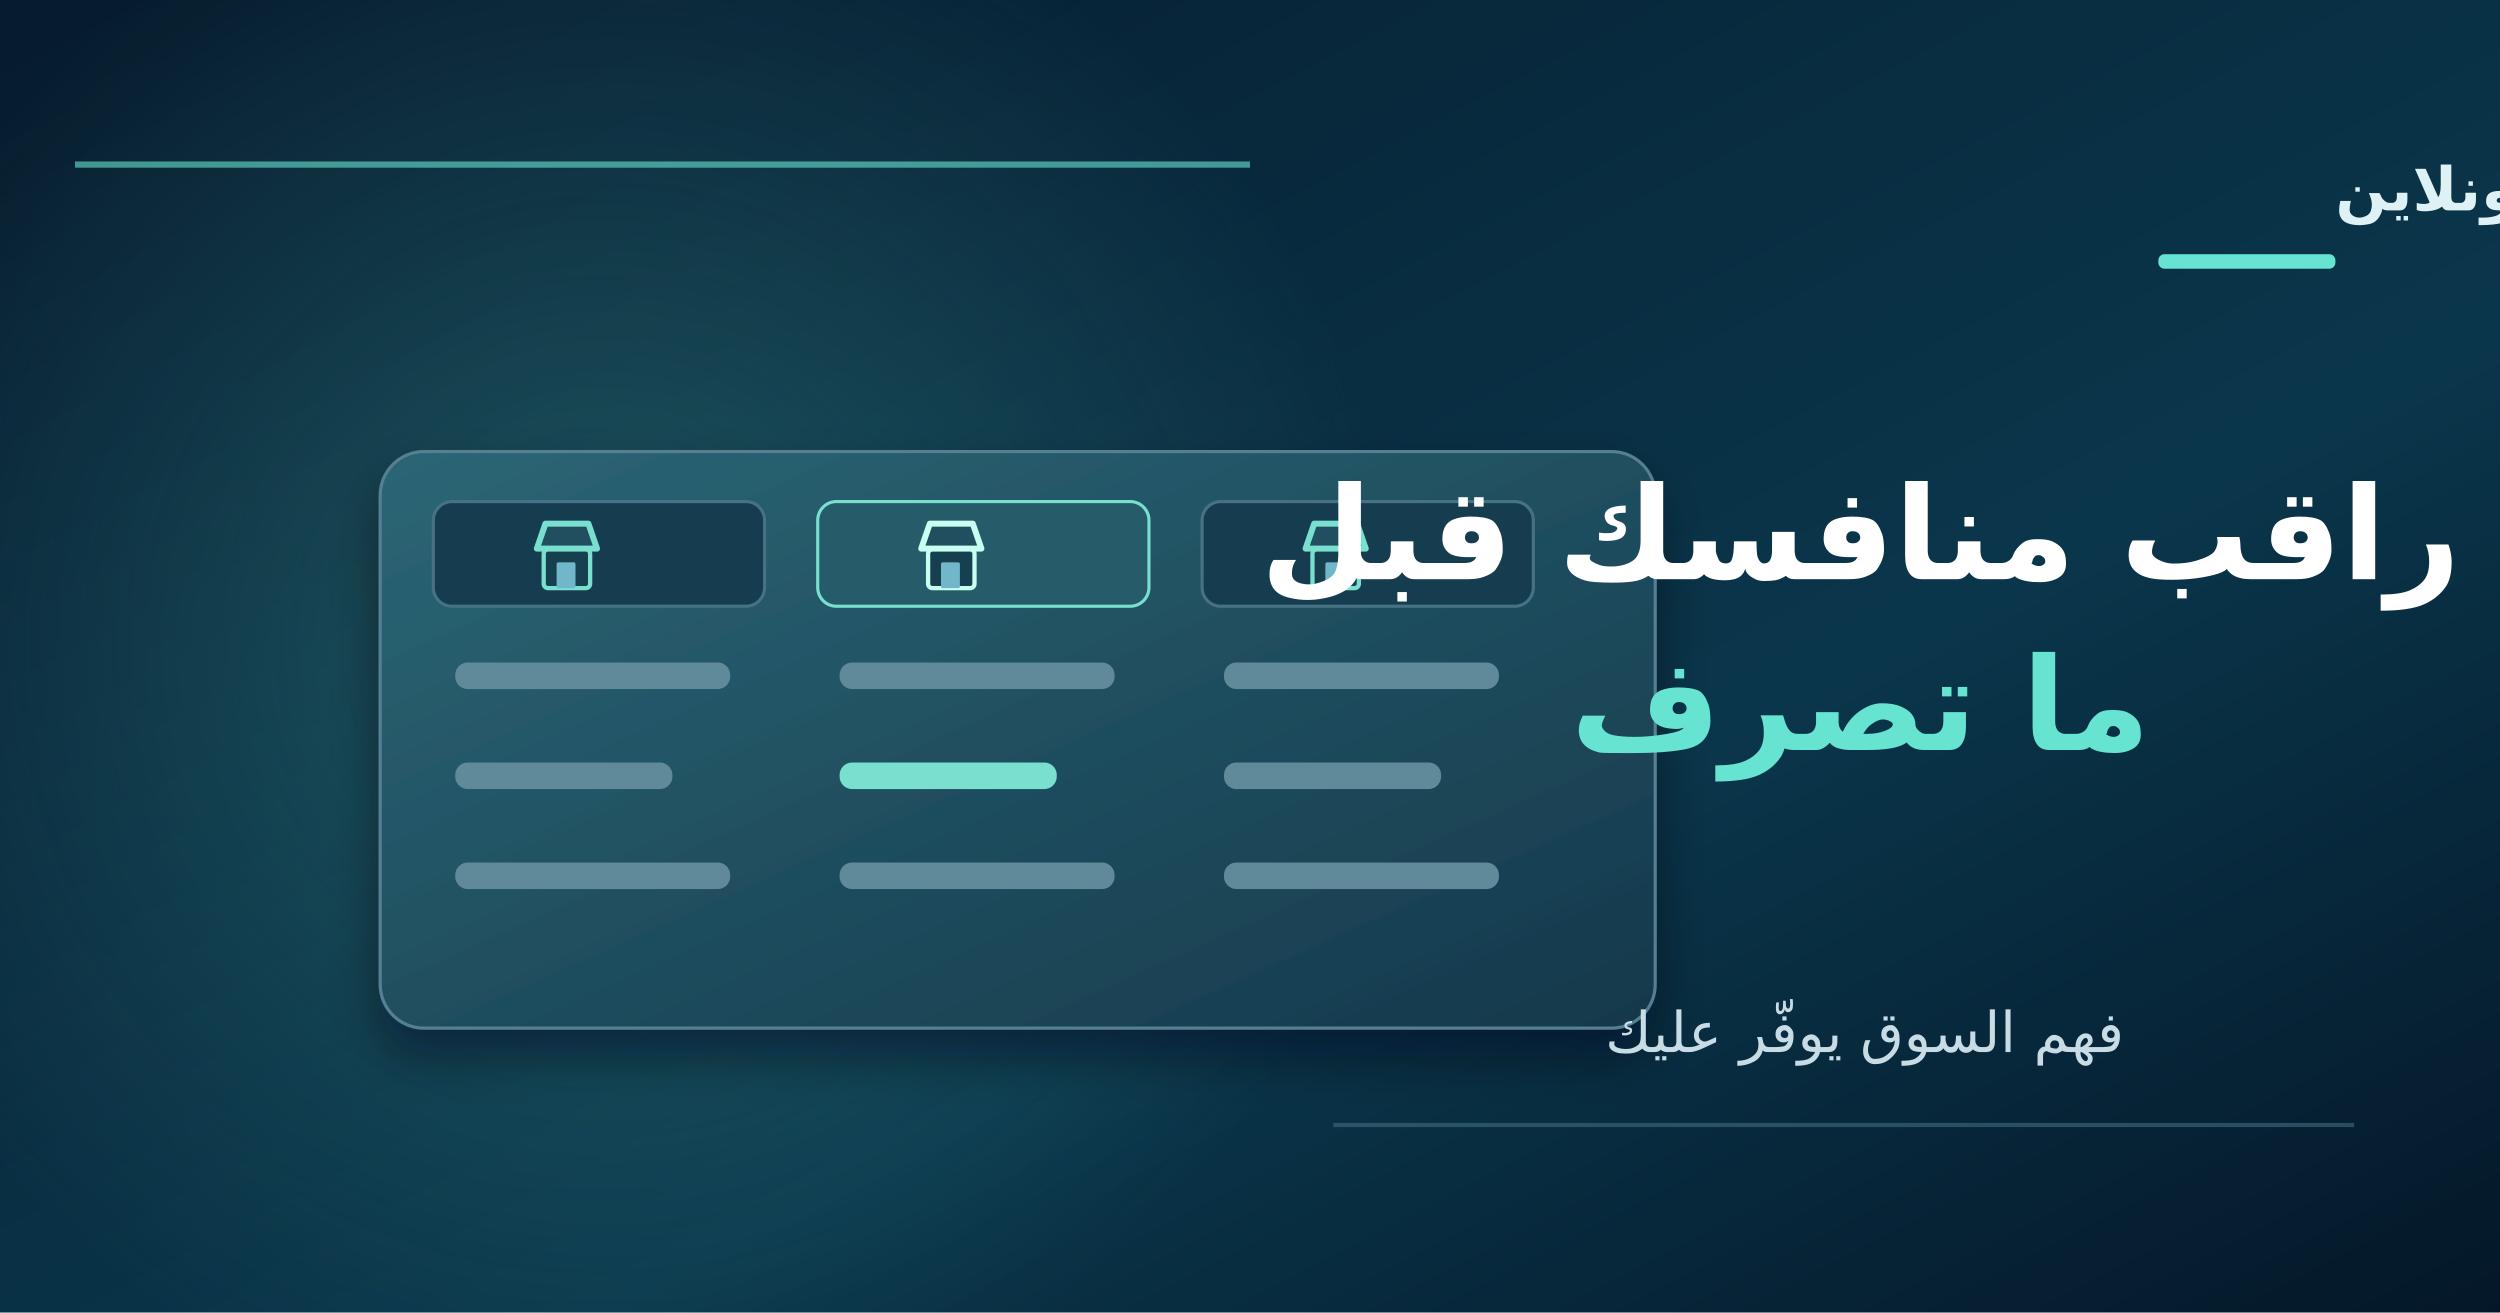
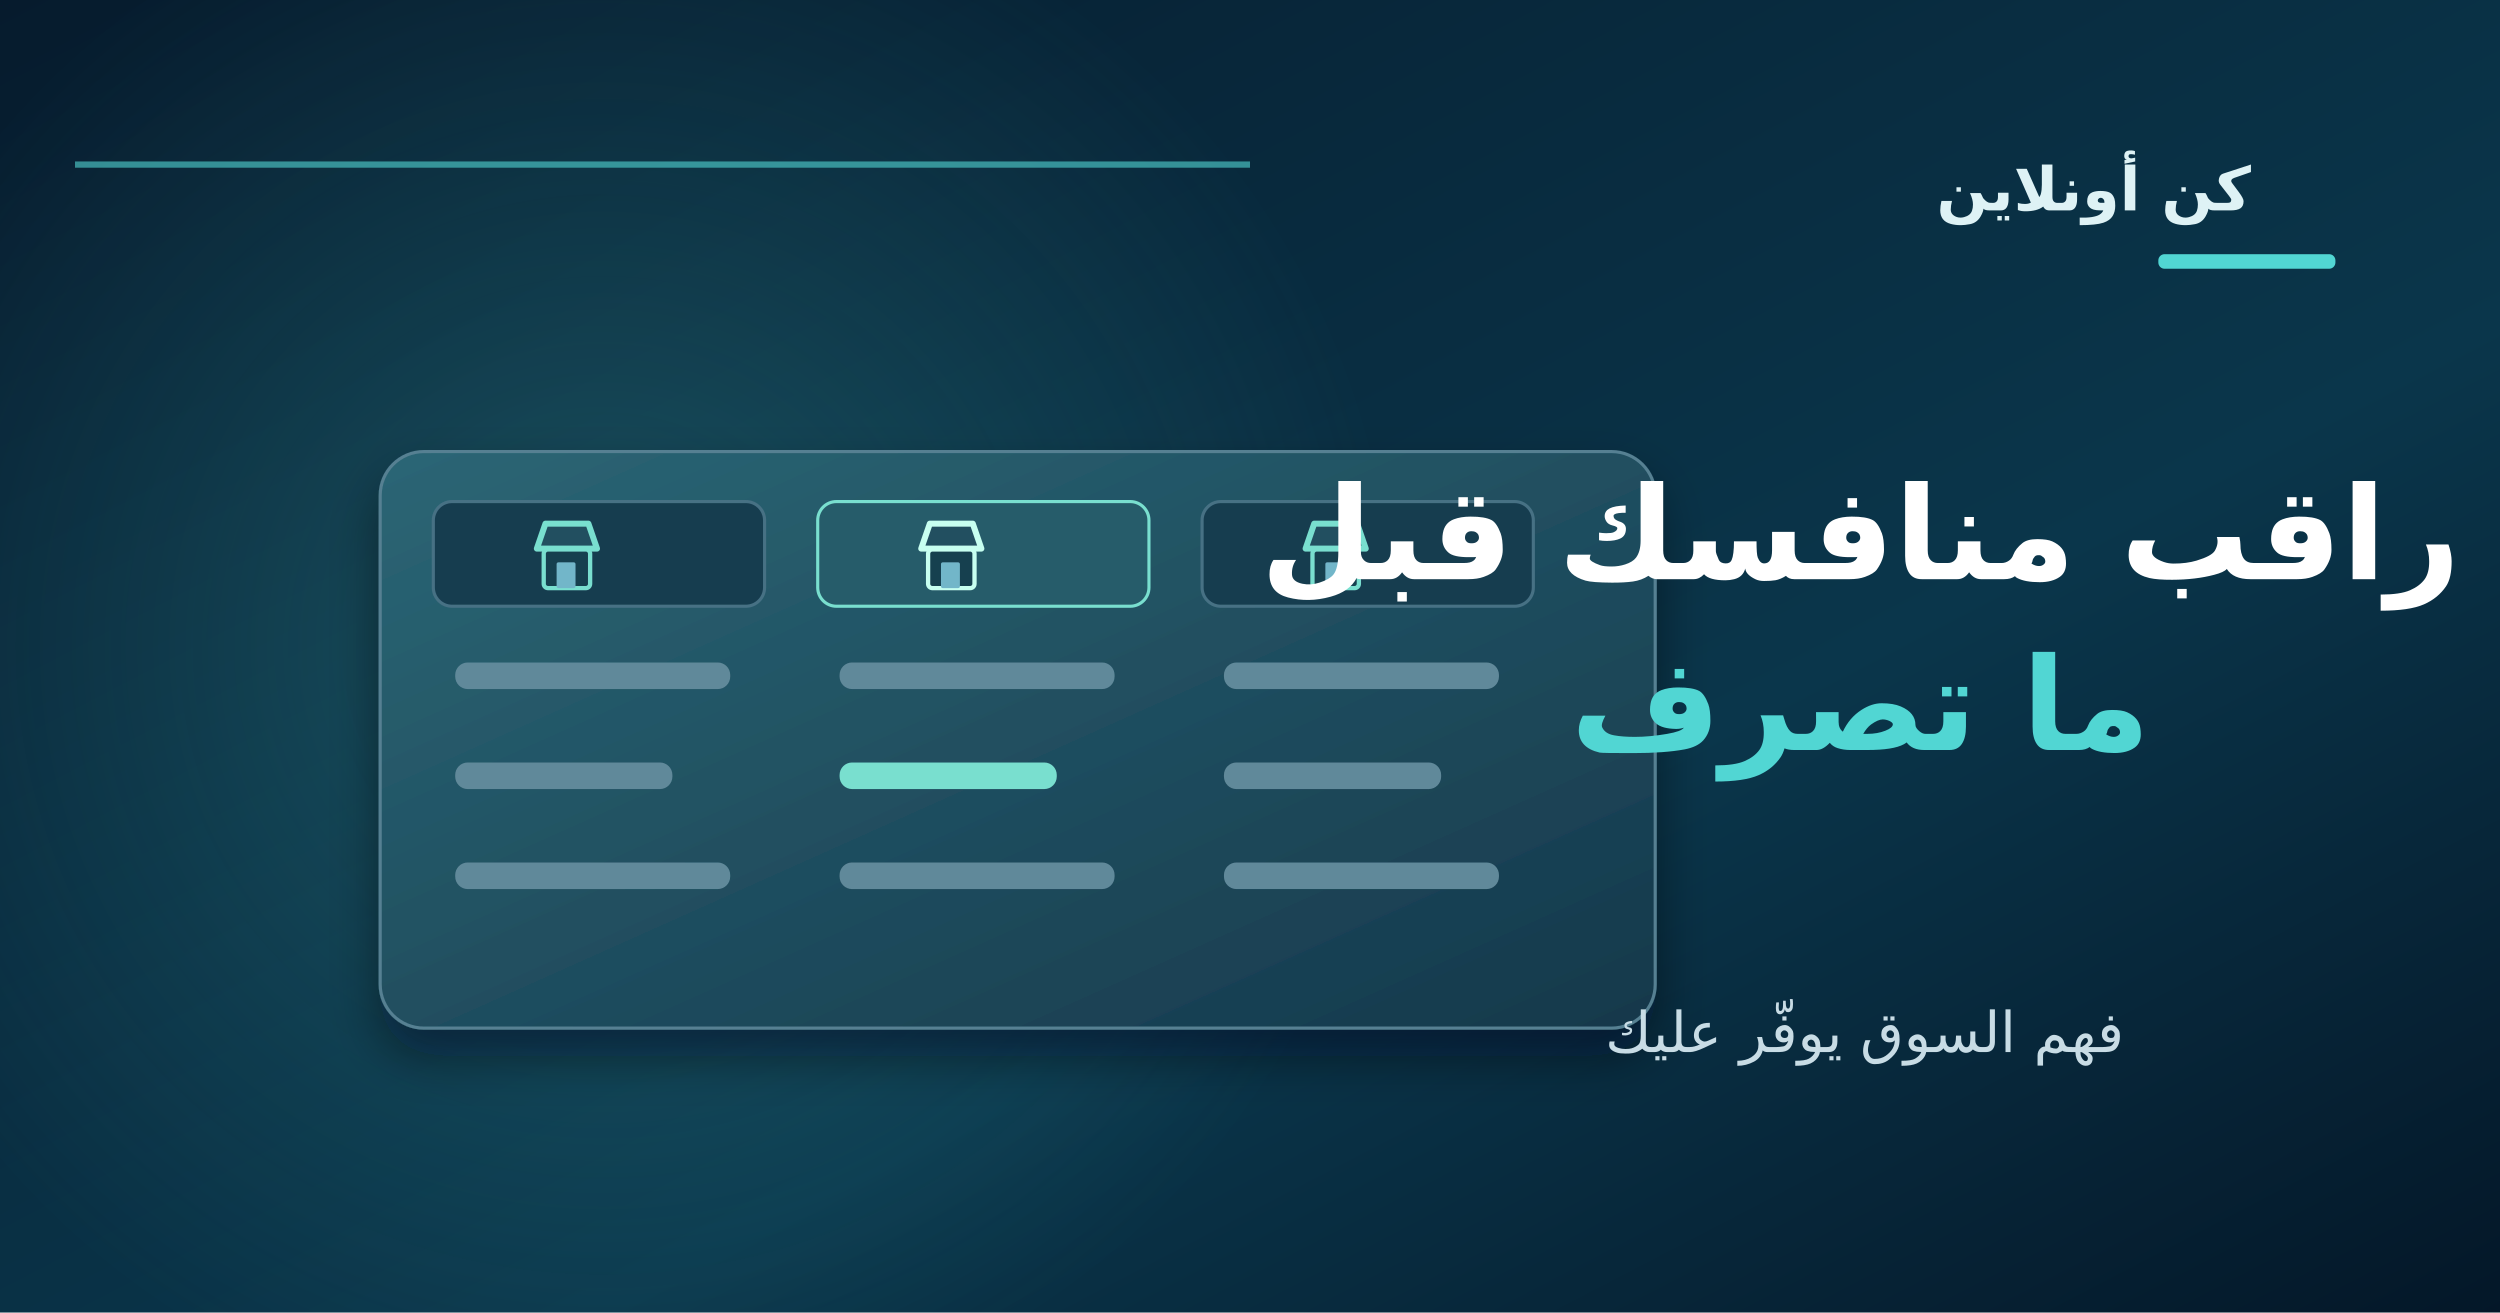
<svg xmlns="http://www.w3.org/2000/svg" width="1200" height="630" viewBox="0 0 1200 630" role="img" aria-labelledby="title desc">
  <defs>
    <linearGradient id="bg" x1="0" y1="0" x2="1" y2="1">
      <stop stop-color="#061b2d" />
      <stop offset=".62" stop-color="#0a364b" />
      <stop offset="1" stop-color="#041728" />
    </linearGradient>
    <radialGradient id="glow">
-       <stop stop-color="#66e4d1" stop-opacity=".23" />
-       <stop offset="1" stop-color="#66e4d1" stop-opacity="0" />
+       <stop stop-color="#51d6d3" stop-opacity=".23" />
+       <stop offset="1" stop-color="#51d6d3" stop-opacity="0" />
    </radialGradient>
    <linearGradient id="glass" x1="0" y1="0" x2="1" y2="1">
      <stop stop-color="#2b6675" />
      <stop offset="1" stop-color="#15384b" />
    </linearGradient>
    <filter id="drop" x="-30%" y="-30%" width="170%" height="170%">
      <feDropShadow dx="0" dy="17" stdDeviation="16" flood-color="#010e19" flood-opacity=".45" />
    </filter>
  </defs>
  <rect width="1200" height="630" fill="url(#bg)" />
  <circle cx="290" cy="310" r="381" fill="url(#glow)" />
-   <path d="M36 79H600" stroke="#66e4d1" stroke-width="3" opacity=".6" />
+   <path d="M36 79H600" stroke="#51d6d3" stroke-width="3" opacity=".6" />
  <g id="topic-art" filter="url(#drop)" transform="translate(40 108) scale(.75)">
    <rect x="190" y="145" width="816" height="369" rx="28" fill="url(#glass)" stroke="#568092" stroke-width="2" />
    <rect x="224" y="177" width="212" height="67" rx="12" fill="#183d50" stroke="#467184" stroke-width="2" />
    <g transform="translate(282 184) scale(0.55)">
      <path d="M15 42L25 13H75L85 42Z" fill="#234f60" stroke="#79dfcf" stroke-width="7" stroke-linecap="round" stroke-linejoin="round" />
      <rect x="23" y="43" width="54" height="45" rx="5" fill="#183f50" stroke="#79dfcf" stroke-width="5" />
      <rect x="38" y="58" width="22" height="30" rx="2" fill="#72b6c9" stroke="none" stroke-width="0" />
    </g>
    <rect x="470" y="177" width="212" height="67" rx="12" fill="#275c6a" stroke="#79dfcf" stroke-width="2" />
    <g transform="translate(528 184) scale(0.55)">
      <path d="M15 42L25 13H75L85 42Z" fill="#234f60" stroke="#c7fff0" stroke-width="7" stroke-linecap="round" stroke-linejoin="round" />
      <rect x="23" y="43" width="54" height="45" rx="5" fill="#183f50" stroke="#c7fff0" stroke-width="5" />
      <rect x="38" y="58" width="22" height="30" rx="2" fill="#72b6c9" stroke="none" stroke-width="0" />
    </g>
    <rect x="716" y="177" width="212" height="67" rx="12" fill="#183d50" stroke="#467184" stroke-width="2" />
    <g transform="translate(774 184) scale(0.55)">
      <path d="M15 42L25 13H75L85 42Z" fill="#234f60" stroke="#79dfcf" stroke-width="7" stroke-linecap="round" stroke-linejoin="round" />
      <rect x="23" y="43" width="54" height="45" rx="5" fill="#183f50" stroke="#79dfcf" stroke-width="5" />
      <rect x="38" y="58" width="22" height="30" rx="2" fill="#72b6c9" stroke="none" stroke-width="0" />
    </g>
    <rect x="238" y="280" width="176" height="17" rx="8" fill="#61899a" stroke="none" stroke-width="0" />
    <rect x="484" y="280" width="176" height="17" rx="8" fill="#61899a" stroke="none" stroke-width="0" />
    <rect x="730" y="280" width="176" height="17" rx="8" fill="#61899a" stroke="none" stroke-width="0" />
    <rect x="238" y="344" width="139" height="17" rx="8" fill="#61899a" stroke="none" stroke-width="0" />
    <rect x="484" y="344" width="139" height="17" rx="8" fill="#79dfcf" stroke="none" stroke-width="0" />
    <rect x="730" y="344" width="139" height="17" rx="8" fill="#61899a" stroke="none" stroke-width="0" />
    <rect x="238" y="408" width="176" height="17" rx="8" fill="#61899a" stroke="none" stroke-width="0" />
    <rect x="484" y="408" width="176" height="17" rx="8" fill="#61899a" stroke="none" stroke-width="0" />
    <rect x="730" y="408" width="176" height="17" rx="8" fill="#61899a" stroke="none" stroke-width="0" />
  </g>
-   <text x="1121" y="101" direction="rtl" text-anchor="end" font-family="Cairo,Tajawal,Segoe UI,Arial,sans-serif" font-size="29" font-weight="700" fill="#def2f5">كن أونلاين</text>
-   <rect x="1036" y="122" width="85" height="7" rx="3" fill="#66e4d1" />
+   <text x="1005" y="101" direction="rtl" text-anchor="middle" font-family="Cairo,Tajawal,Segoe UI,Arial,sans-serif" font-size="29" font-weight="700" fill="#def2f5">كن أونلاين</text>
+   <rect x="1036" y="122" width="85" height="7" rx="3" fill="#51d6d3" />
  <g id="hook">
    <text x="893" y="278" direction="rtl" unicode-bidi="plaintext" text-anchor="middle" font-family="Cairo,Tajawal,Segoe UI,Arial,sans-serif" font-size="62" font-weight="900" fill="#ffffff">راقب منافسك قبل</text>
-     <text x="893" y="360" direction="rtl" unicode-bidi="plaintext" text-anchor="middle" font-family="Cairo,Tajawal,Segoe UI,Arial,sans-serif" font-size="62" font-weight="900" fill="#66e4d1">ما تصرف</text>
+     <text x="893" y="360" direction="rtl" unicode-bidi="plaintext" text-anchor="middle" font-family="Cairo,Tajawal,Segoe UI,Arial,sans-serif" font-size="62" font-weight="900" fill="#51d6d3">ما تصرف</text>
  </g>
  <text x="895" y="505" direction="rtl" text-anchor="middle" font-family="Cairo,Tajawal,Segoe UI,Arial,sans-serif" font-size="27" fill="#c8dce5">فهم السوق يوفّر عليك</text>
-   <path d="M640 540H1130" stroke="#3f6d7f" stroke-width="2" opacity=".6" />
</svg>
